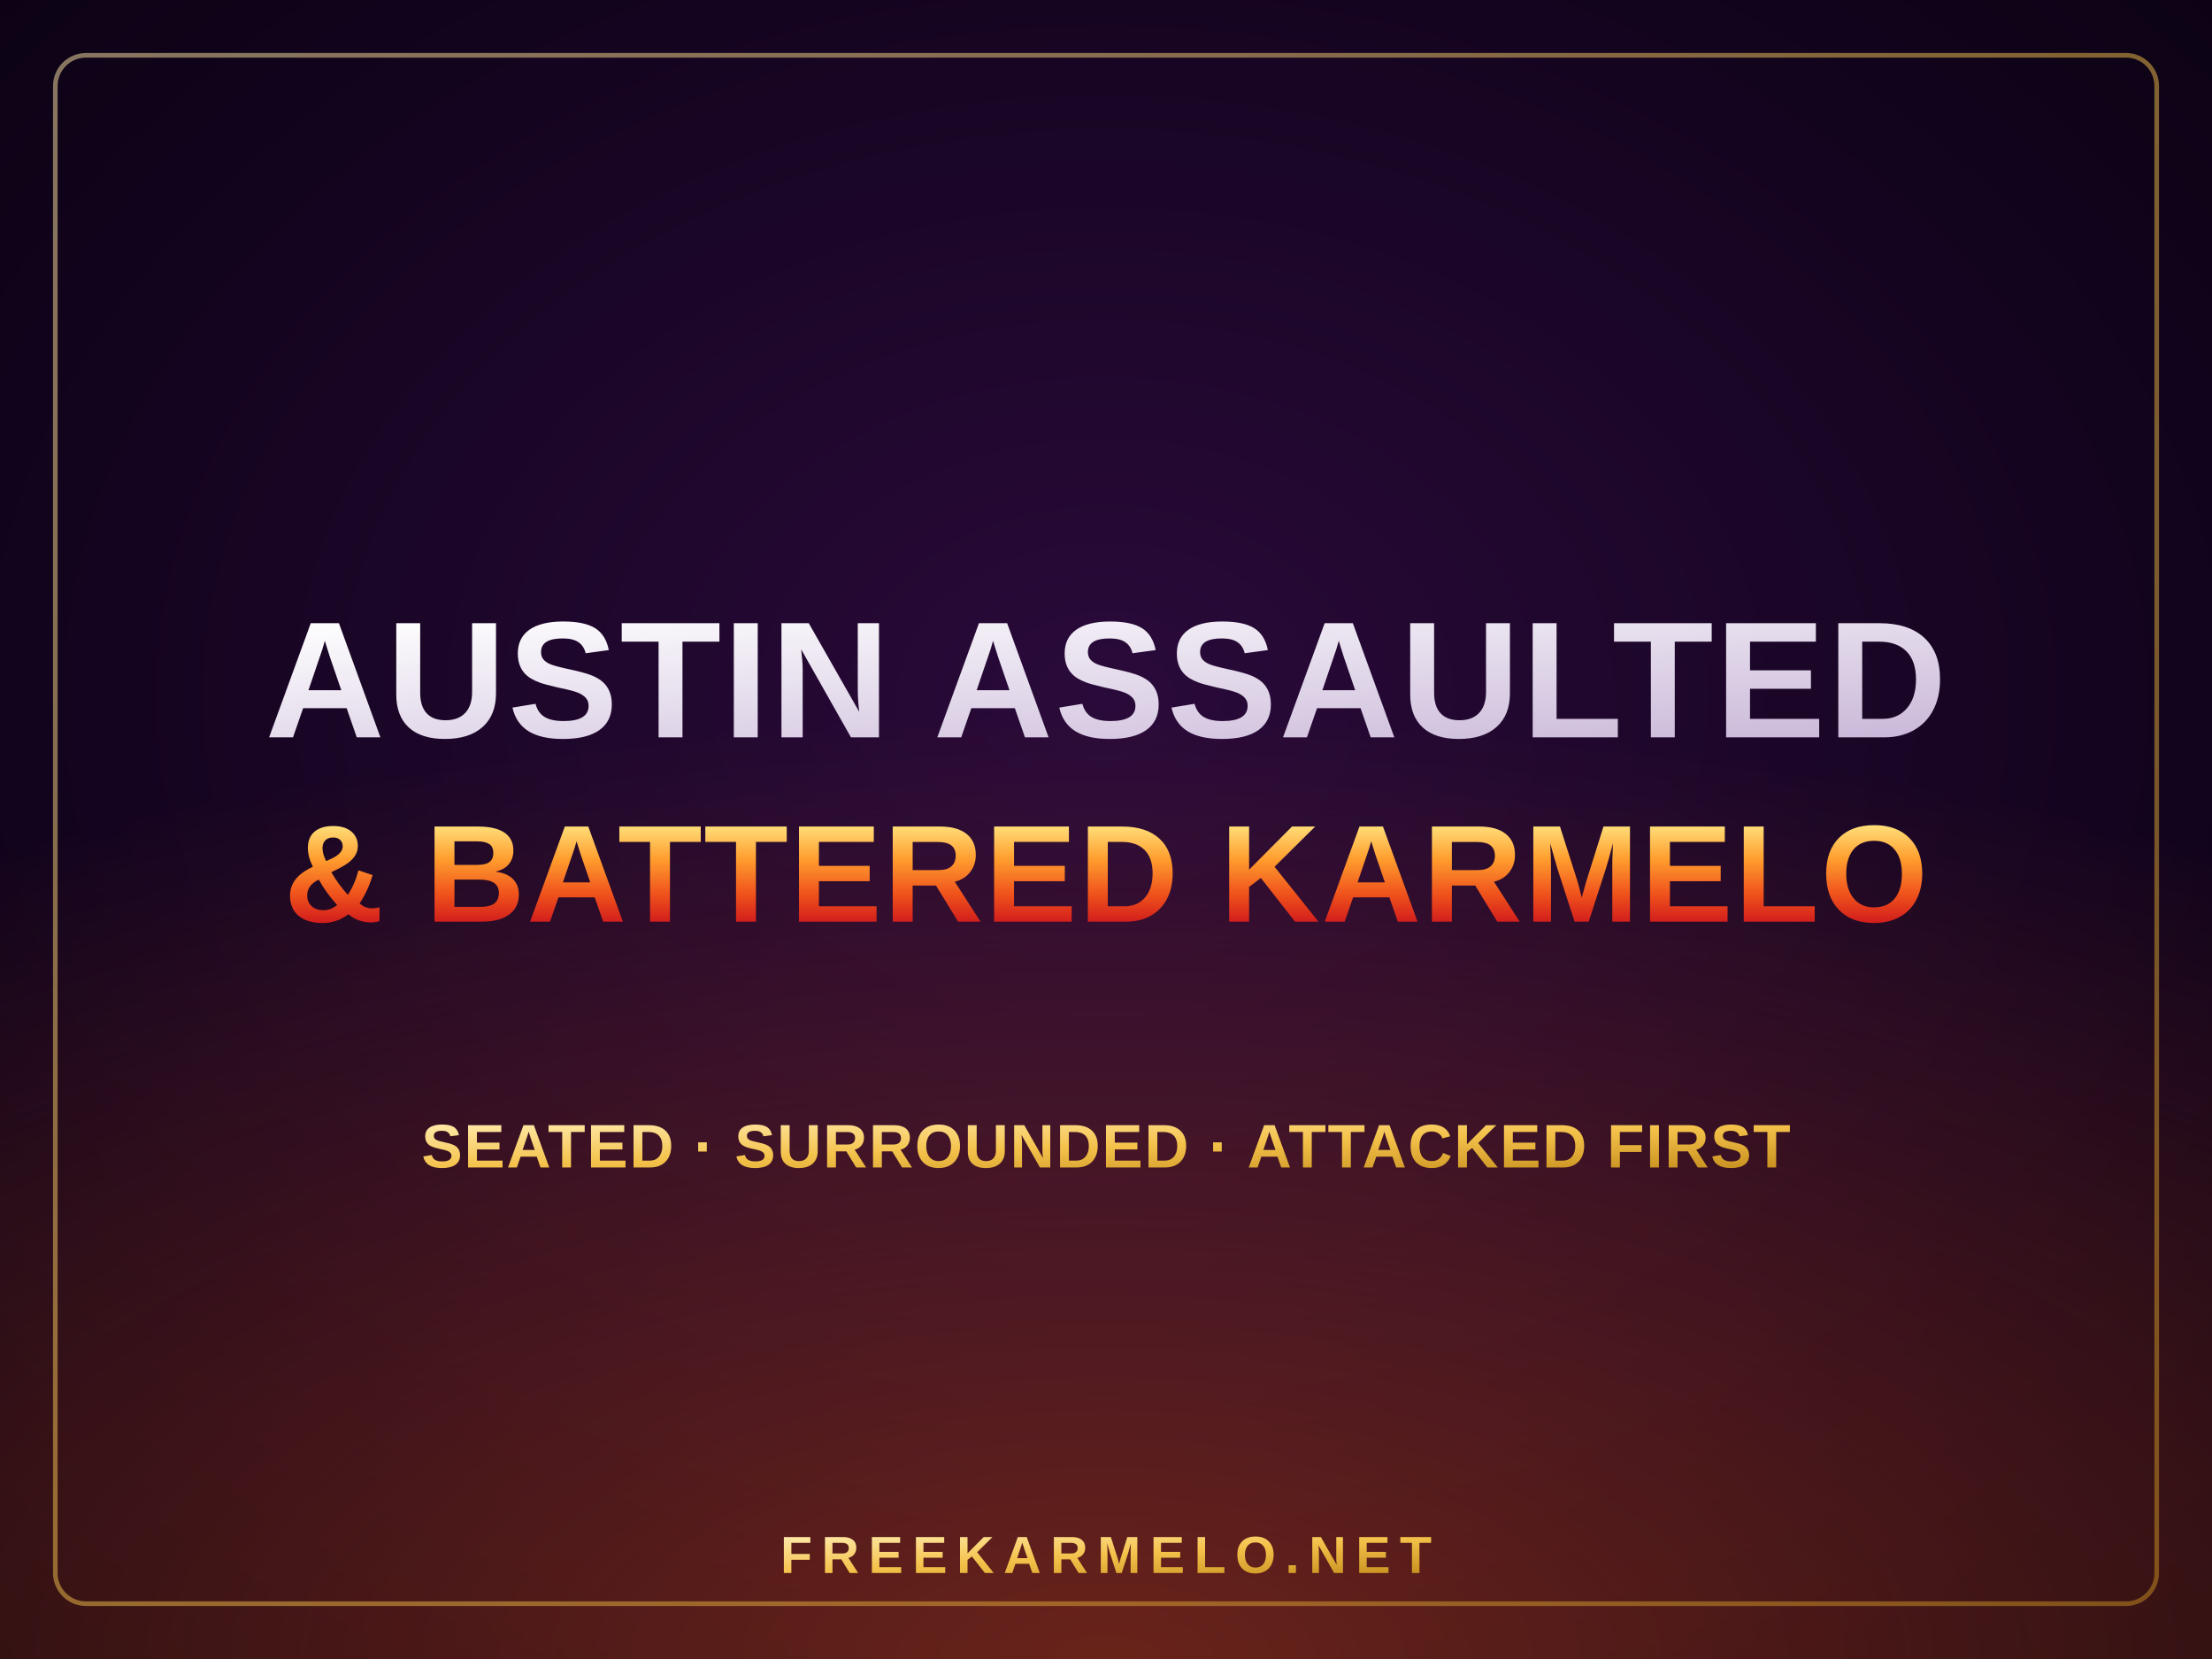
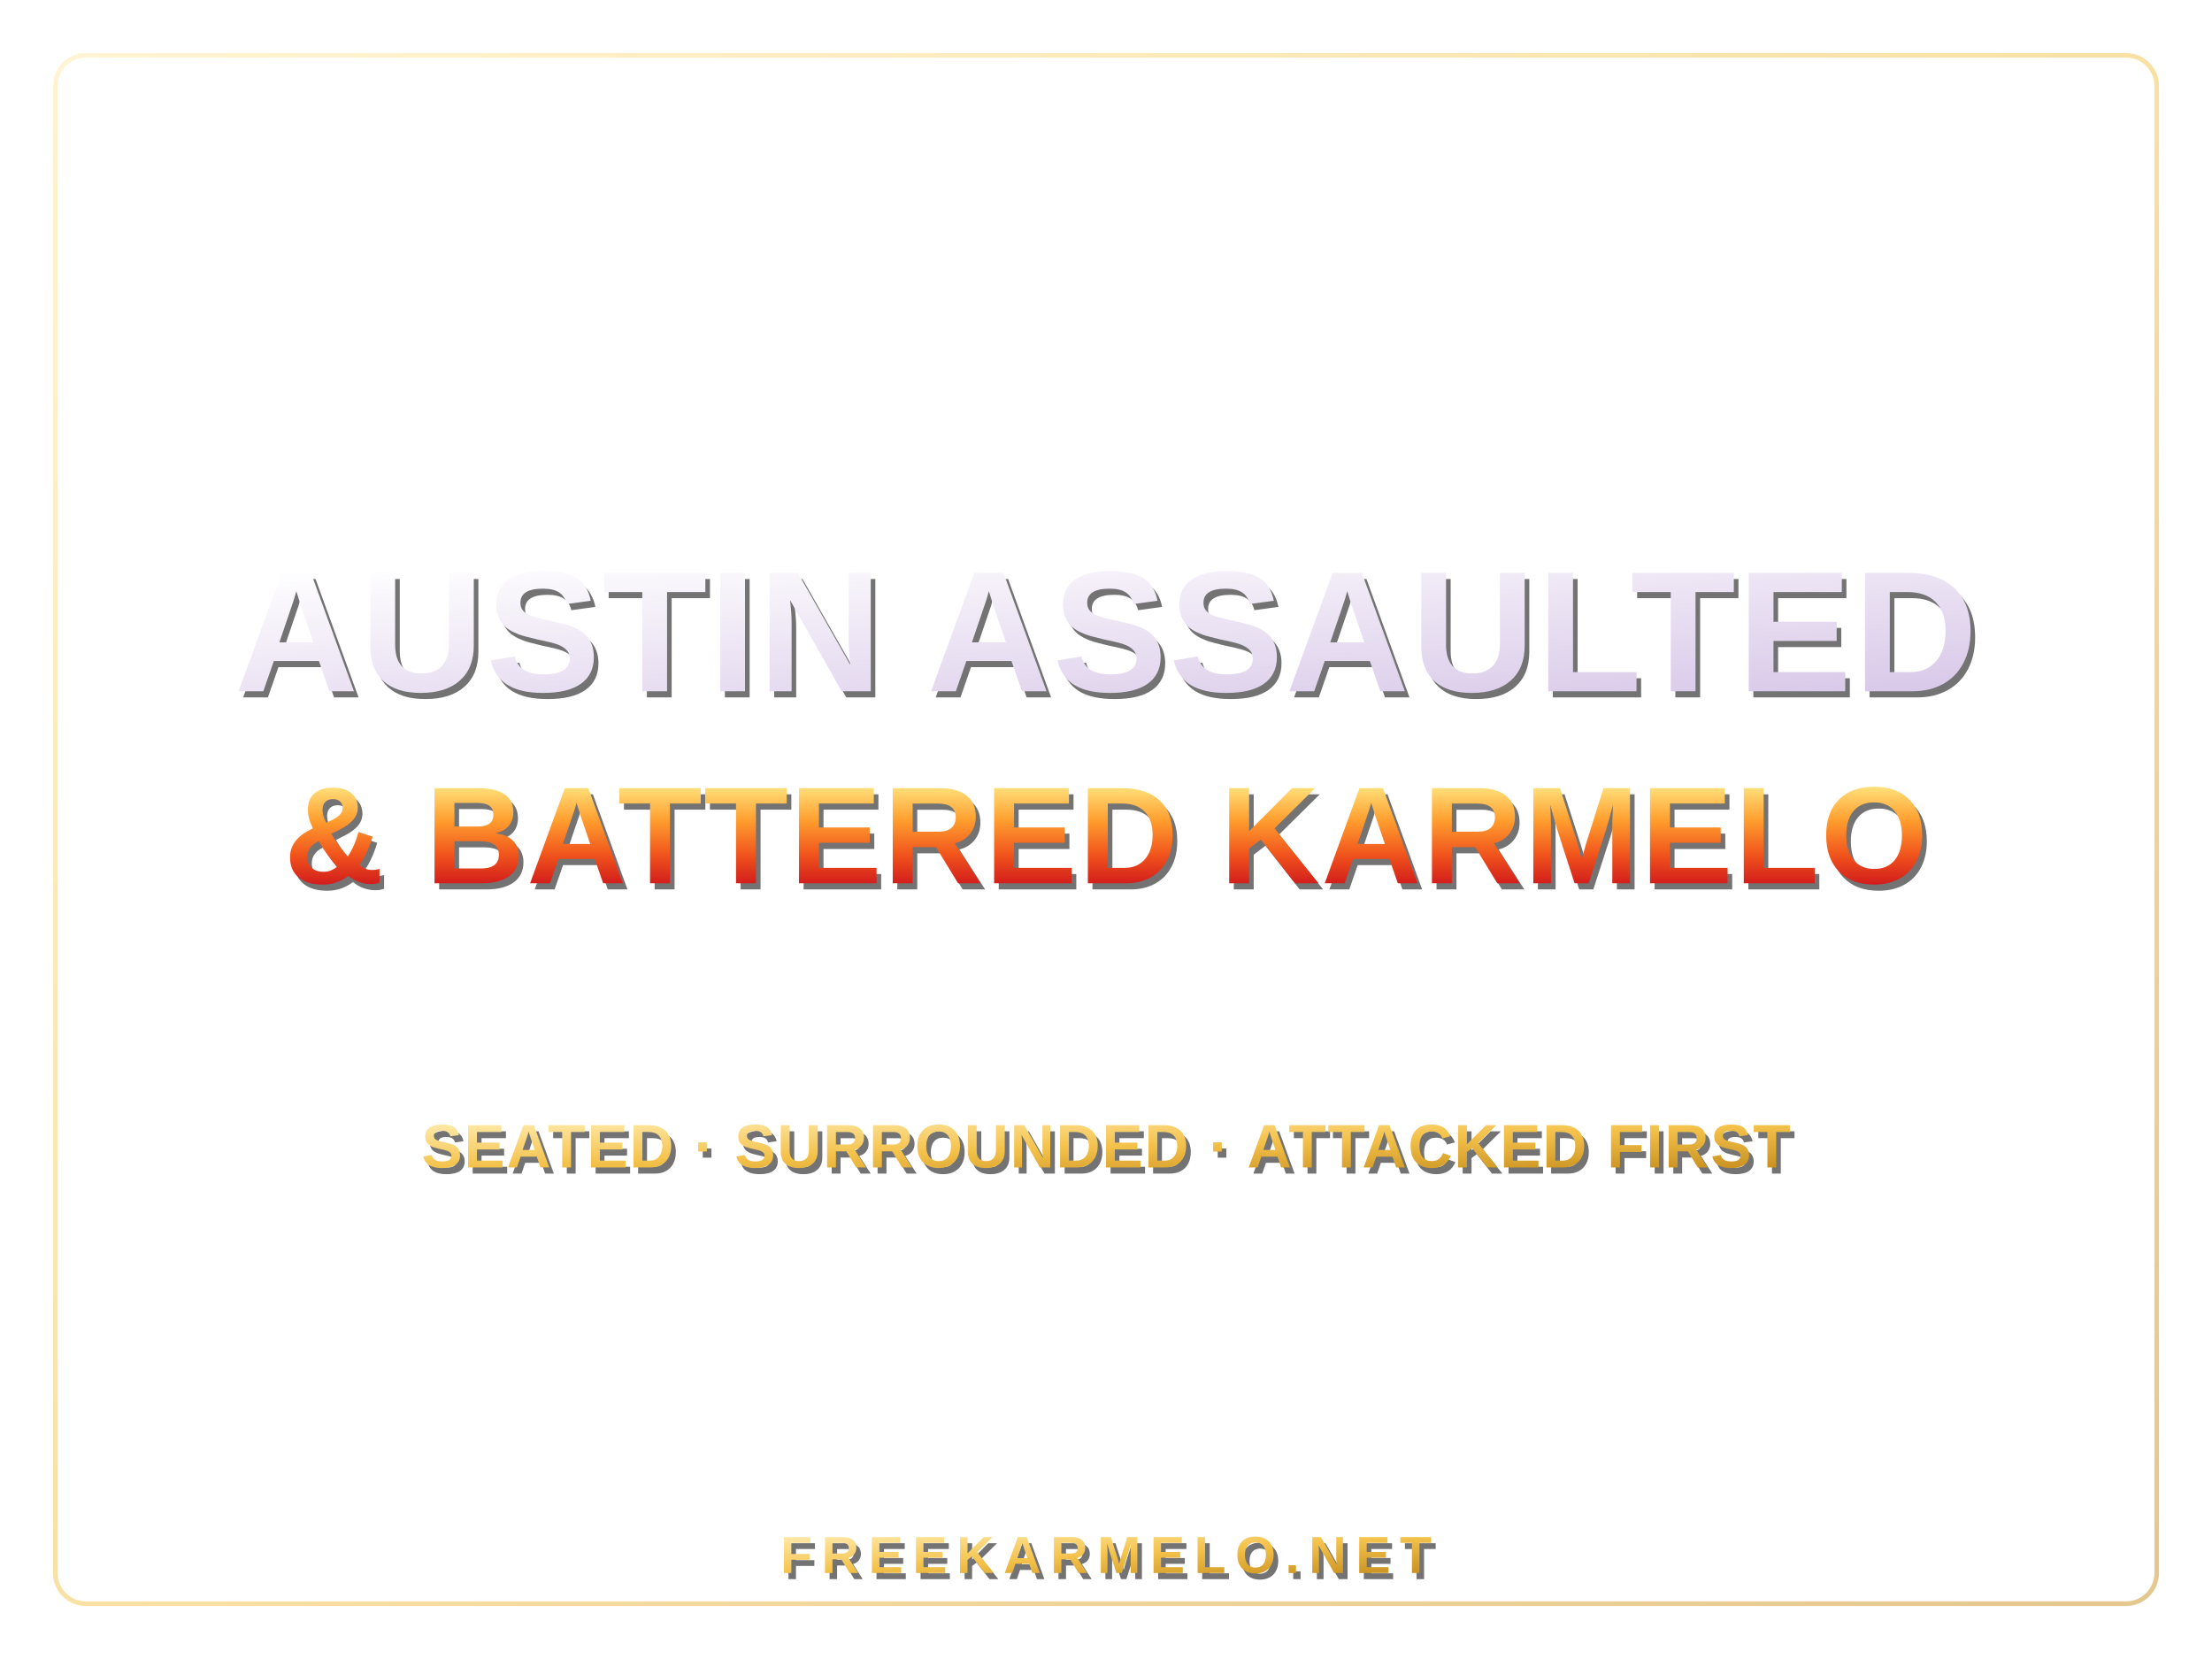
<svg xmlns="http://www.w3.org/2000/svg" viewBox="0 0 1440 1080" width="1440" height="1080">
  <defs>
    <linearGradient id="gGold" x1="0" y1="0" x2="1" y2="1">
      <stop offset="0" stop-color="#FFE9A8" />
      <stop offset="0.5" stop-color="#F4C24B" />
      <stop offset="1" stop-color="#C8901F" />
    </linearGradient>
    <linearGradient id="gPurple" x1="0" y1="0" x2="1" y2="1">
-       <stop offset="0" stop-color="#E4C7F5" />
-       <stop offset="0.5" stop-color="#B06FE0" />
-       <stop offset="1" stop-color="#7A2FB0" />
+       <stop offset="0" stop-color="#C98FE6" />
+       <stop offset="0.5" stop-color="#8E3FC4" />
+       <stop offset="1" stop-color="#5A1C8C" />
    </linearGradient>
    <linearGradient id="gFire" x1="0" y1="0" x2="0" y2="1">
      <stop offset="0" stop-color="#FFE07A" />
      <stop offset="0.35" stop-color="#FF9D2E" />
      <stop offset="0.7" stop-color="#F0531C" />
      <stop offset="1" stop-color="#D11C1C" />
    </linearGradient>
    <linearGradient id="gIvory" x1="0" y1="0" x2="1" y2="1">
      <stop offset="0" stop-color="#FFFFFF" />
-       <stop offset="1" stop-color="#C9B7D8" />
+       <stop offset="1" stop-color="#D8C7E8" />
    </linearGradient>
-     <radialGradient id="gGlow" cx="0.5" cy="0.42" r="0.9">
-       <stop offset="0" stop-color="#2a0a3a" />
-       <stop offset="0.6" stop-color="#10031a" />
-       <stop offset="1" stop-color="#05010a" />
+     <radialGradient id="gGlow" cx="0.5" cy="0.4" r="0.95">
+       <stop offset="0" stop-color="#260935" />
+       <stop offset="0.6" stop-color="#0e0218" />
+       <stop offset="1" stop-color="#050109" />
    </radialGradient>
    <radialGradient id="ember" cx="0.5" cy="1" r="0.95">
-       <stop offset="0" stop-color="#F0531C" stop-opacity="0.4" />
+       <stop offset="0" stop-color="#F0531C" stop-opacity="0.35" />
      <stop offset="1" stop-color="#F0531C" stop-opacity="0" />
    </radialGradient>
  </defs>
-   <rect width="1440" height="1080" fill="url(#gGlow)" />
-   <rect x="0" y="430" width="1440" height="650" fill="url(#ember)" />
  <rect x="36" y="36" width="1368" height="1008" rx="20" fill="none" stroke="url(#gGold)" stroke-width="3" opacity="0.5" />
-   <text x="720" y="480" font-family="&quot;Arial Black&quot;, Arial, sans-serif" font-size="108" font-weight="900" letter-spacing="1" fill="url(#gIvory)" text-anchor="middle">AUSTIN ASSAULTED</text>
-   <text x="720" y="600" font-family="&quot;Arial Black&quot;, Arial, sans-serif" font-size="90" font-weight="900" letter-spacing="1" fill="url(#gFire)" text-anchor="middle">&amp; BATTERED KARMELO</text>
+   <text x="723" y="454" font-family="&quot;Arial Black&quot;, Arial, sans-serif" font-size="112" font-weight="900" letter-spacing="1" fill="#000000" fill-opacity="0.55" text-anchor="middle">AUSTIN ASSAULTED</text>
+   <text x="720" y="450" font-family="&quot;Arial Black&quot;, Arial, sans-serif" font-size="112" font-weight="900" letter-spacing="1" fill="url(#gIvory)" text-anchor="middle">AUSTIN ASSAULTED</text>
+   <text x="723" y="579" font-family="&quot;Arial Black&quot;, Arial, sans-serif" font-size="90" font-weight="900" letter-spacing="1" fill="#000000" fill-opacity="0.55" text-anchor="middle">&amp; BATTERED KARMELO</text>
+   <text x="720" y="575" font-family="&quot;Arial Black&quot;, Arial, sans-serif" font-size="90" font-weight="900" letter-spacing="1" fill="url(#gFire)" text-anchor="middle">&amp; BATTERED KARMELO</text>
+   <text x="723" y="764" font-family="&quot;Arial Black&quot;, Arial, sans-serif" font-size="40" font-weight="900" letter-spacing="1" fill="#000000" fill-opacity="0.55" text-anchor="middle">SEATED · SURROUNDED · ATTACKED FIRST</text>
  <text x="720" y="760" font-family="&quot;Arial Black&quot;, Arial, sans-serif" font-size="40" font-weight="900" letter-spacing="1" fill="url(#gGold)" text-anchor="middle">SEATED · SURROUNDED · ATTACKED FIRST</text>
+   <text x="723" y="1028" font-family="&quot;Arial Black&quot;, Arial, sans-serif" font-size="34" font-weight="900" letter-spacing="6" fill="#000000" fill-opacity="0.55" text-anchor="middle">FREEKARMELO.NET</text>
  <text x="720" y="1024" font-family="&quot;Arial Black&quot;, Arial, sans-serif" font-size="34" font-weight="900" letter-spacing="6" fill="url(#gGold)" text-anchor="middle">FREEKARMELO.NET</text>
</svg>
